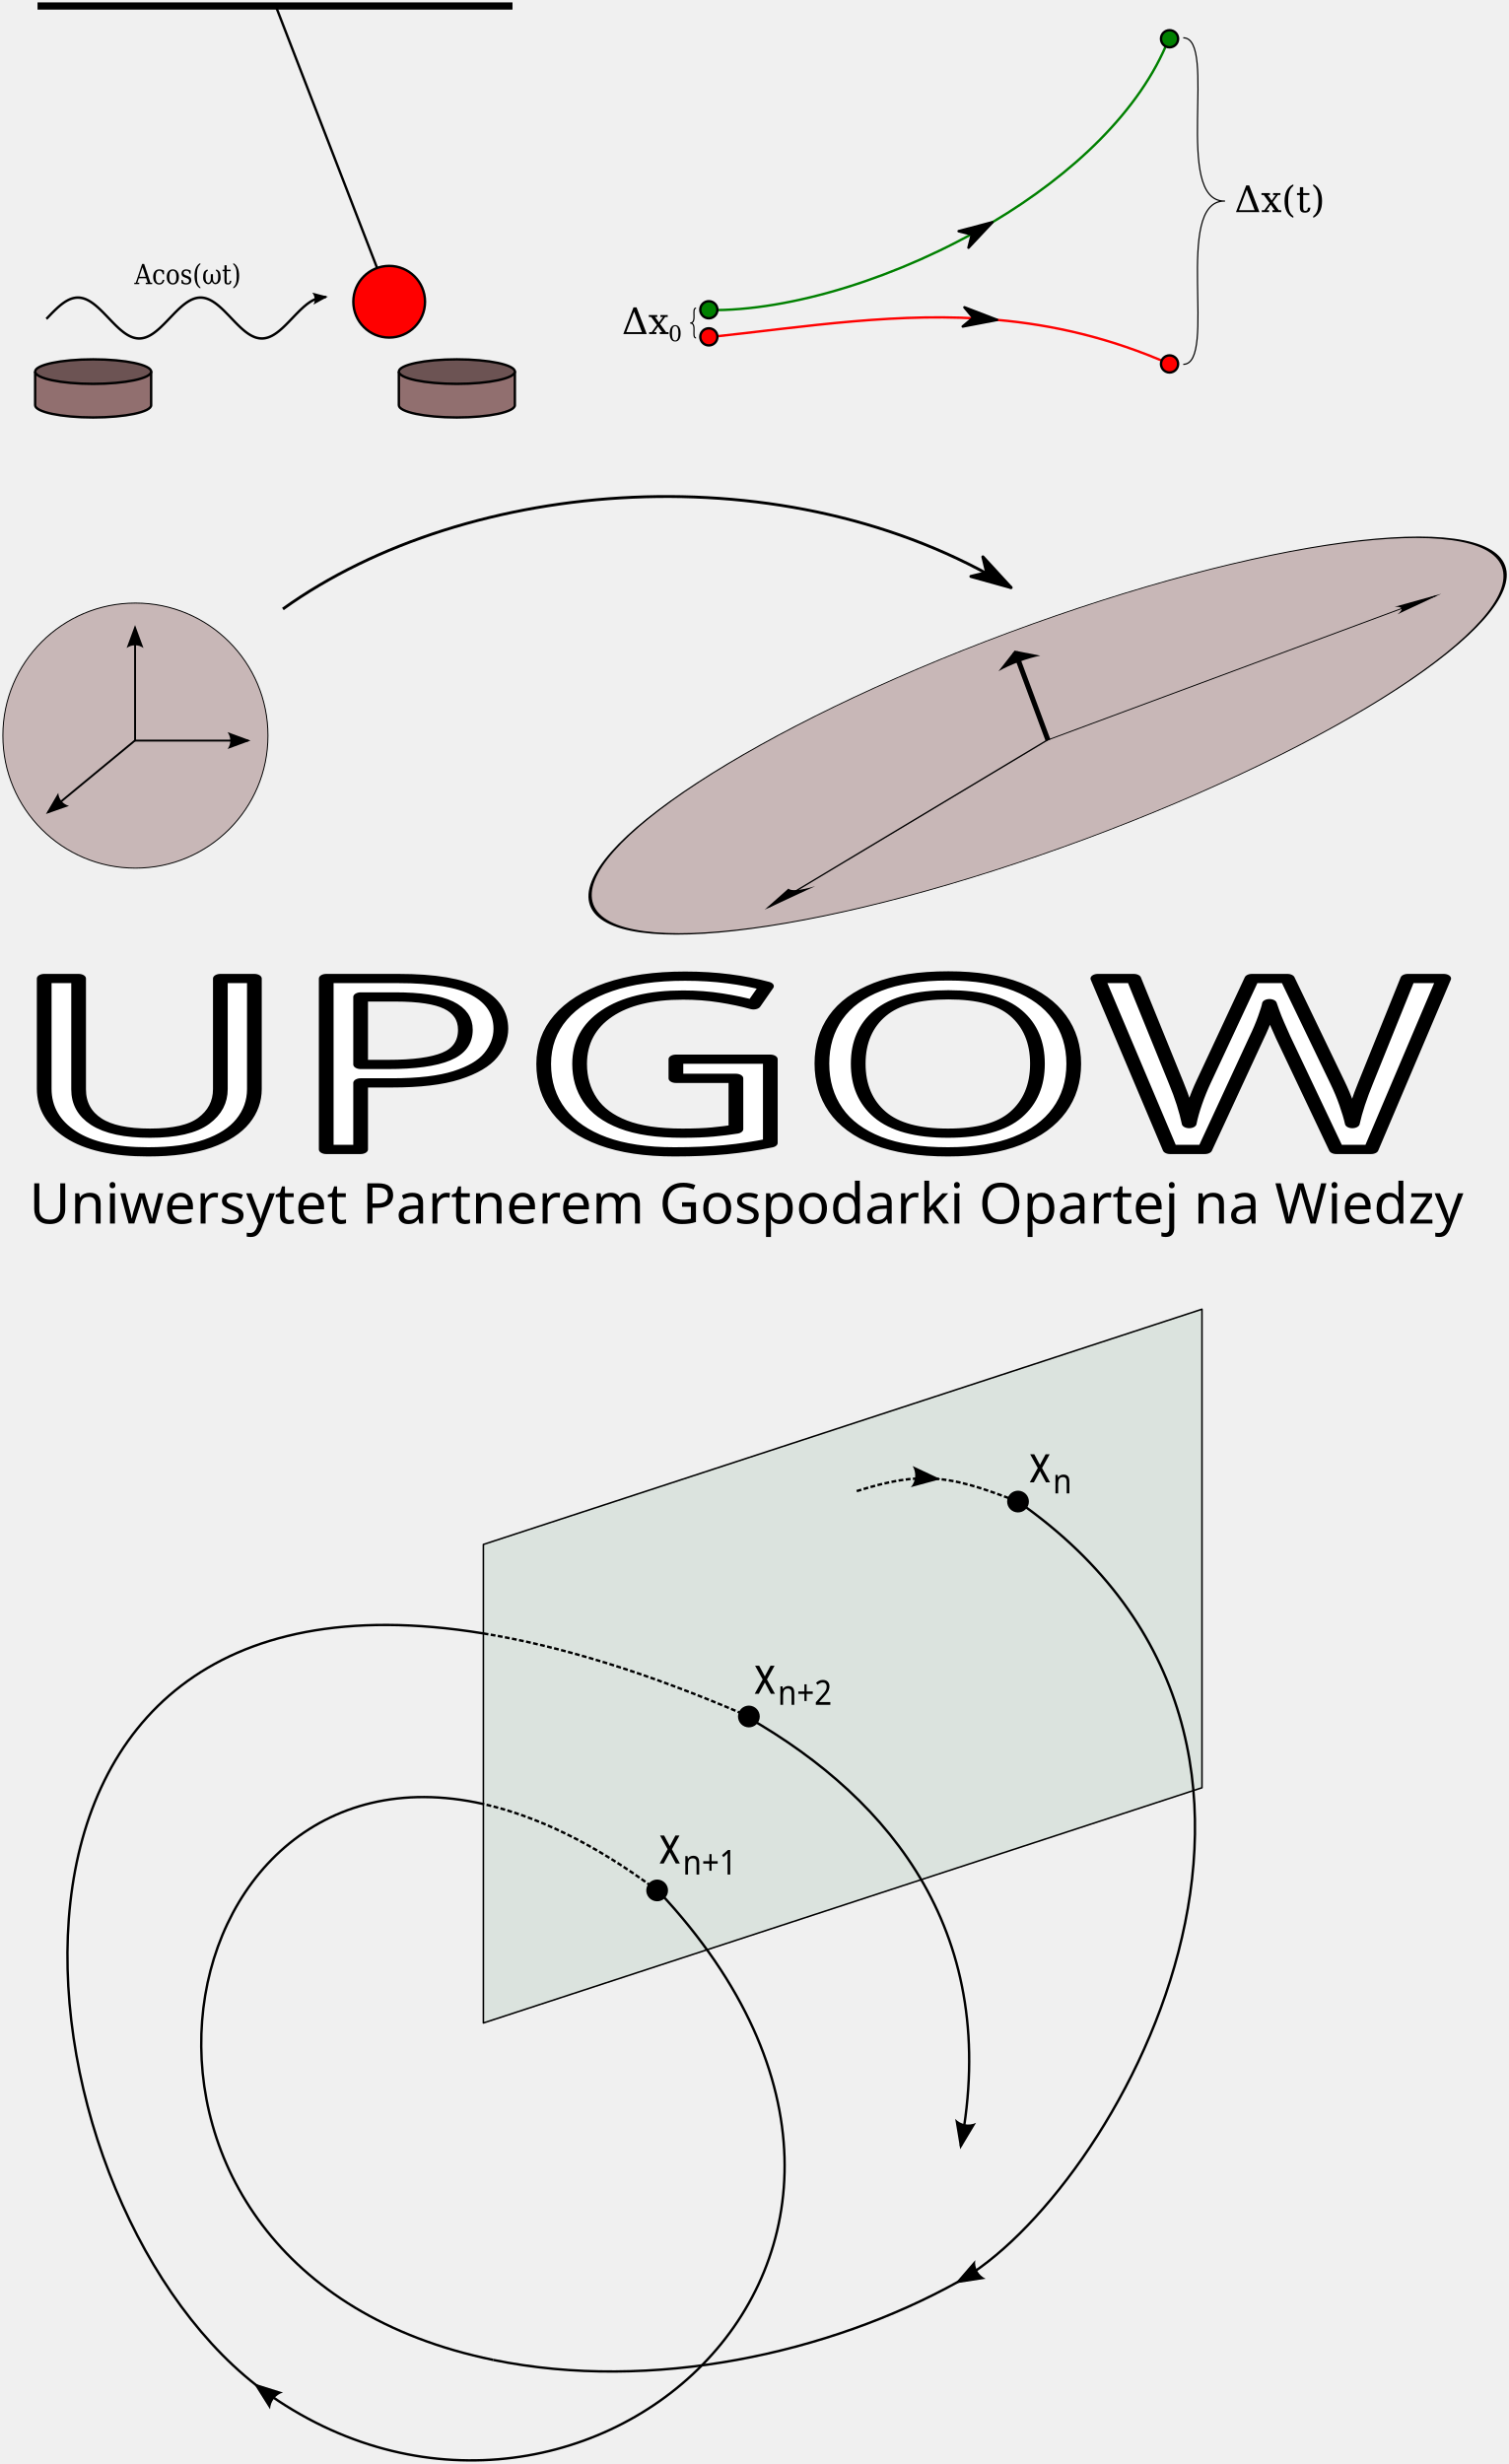
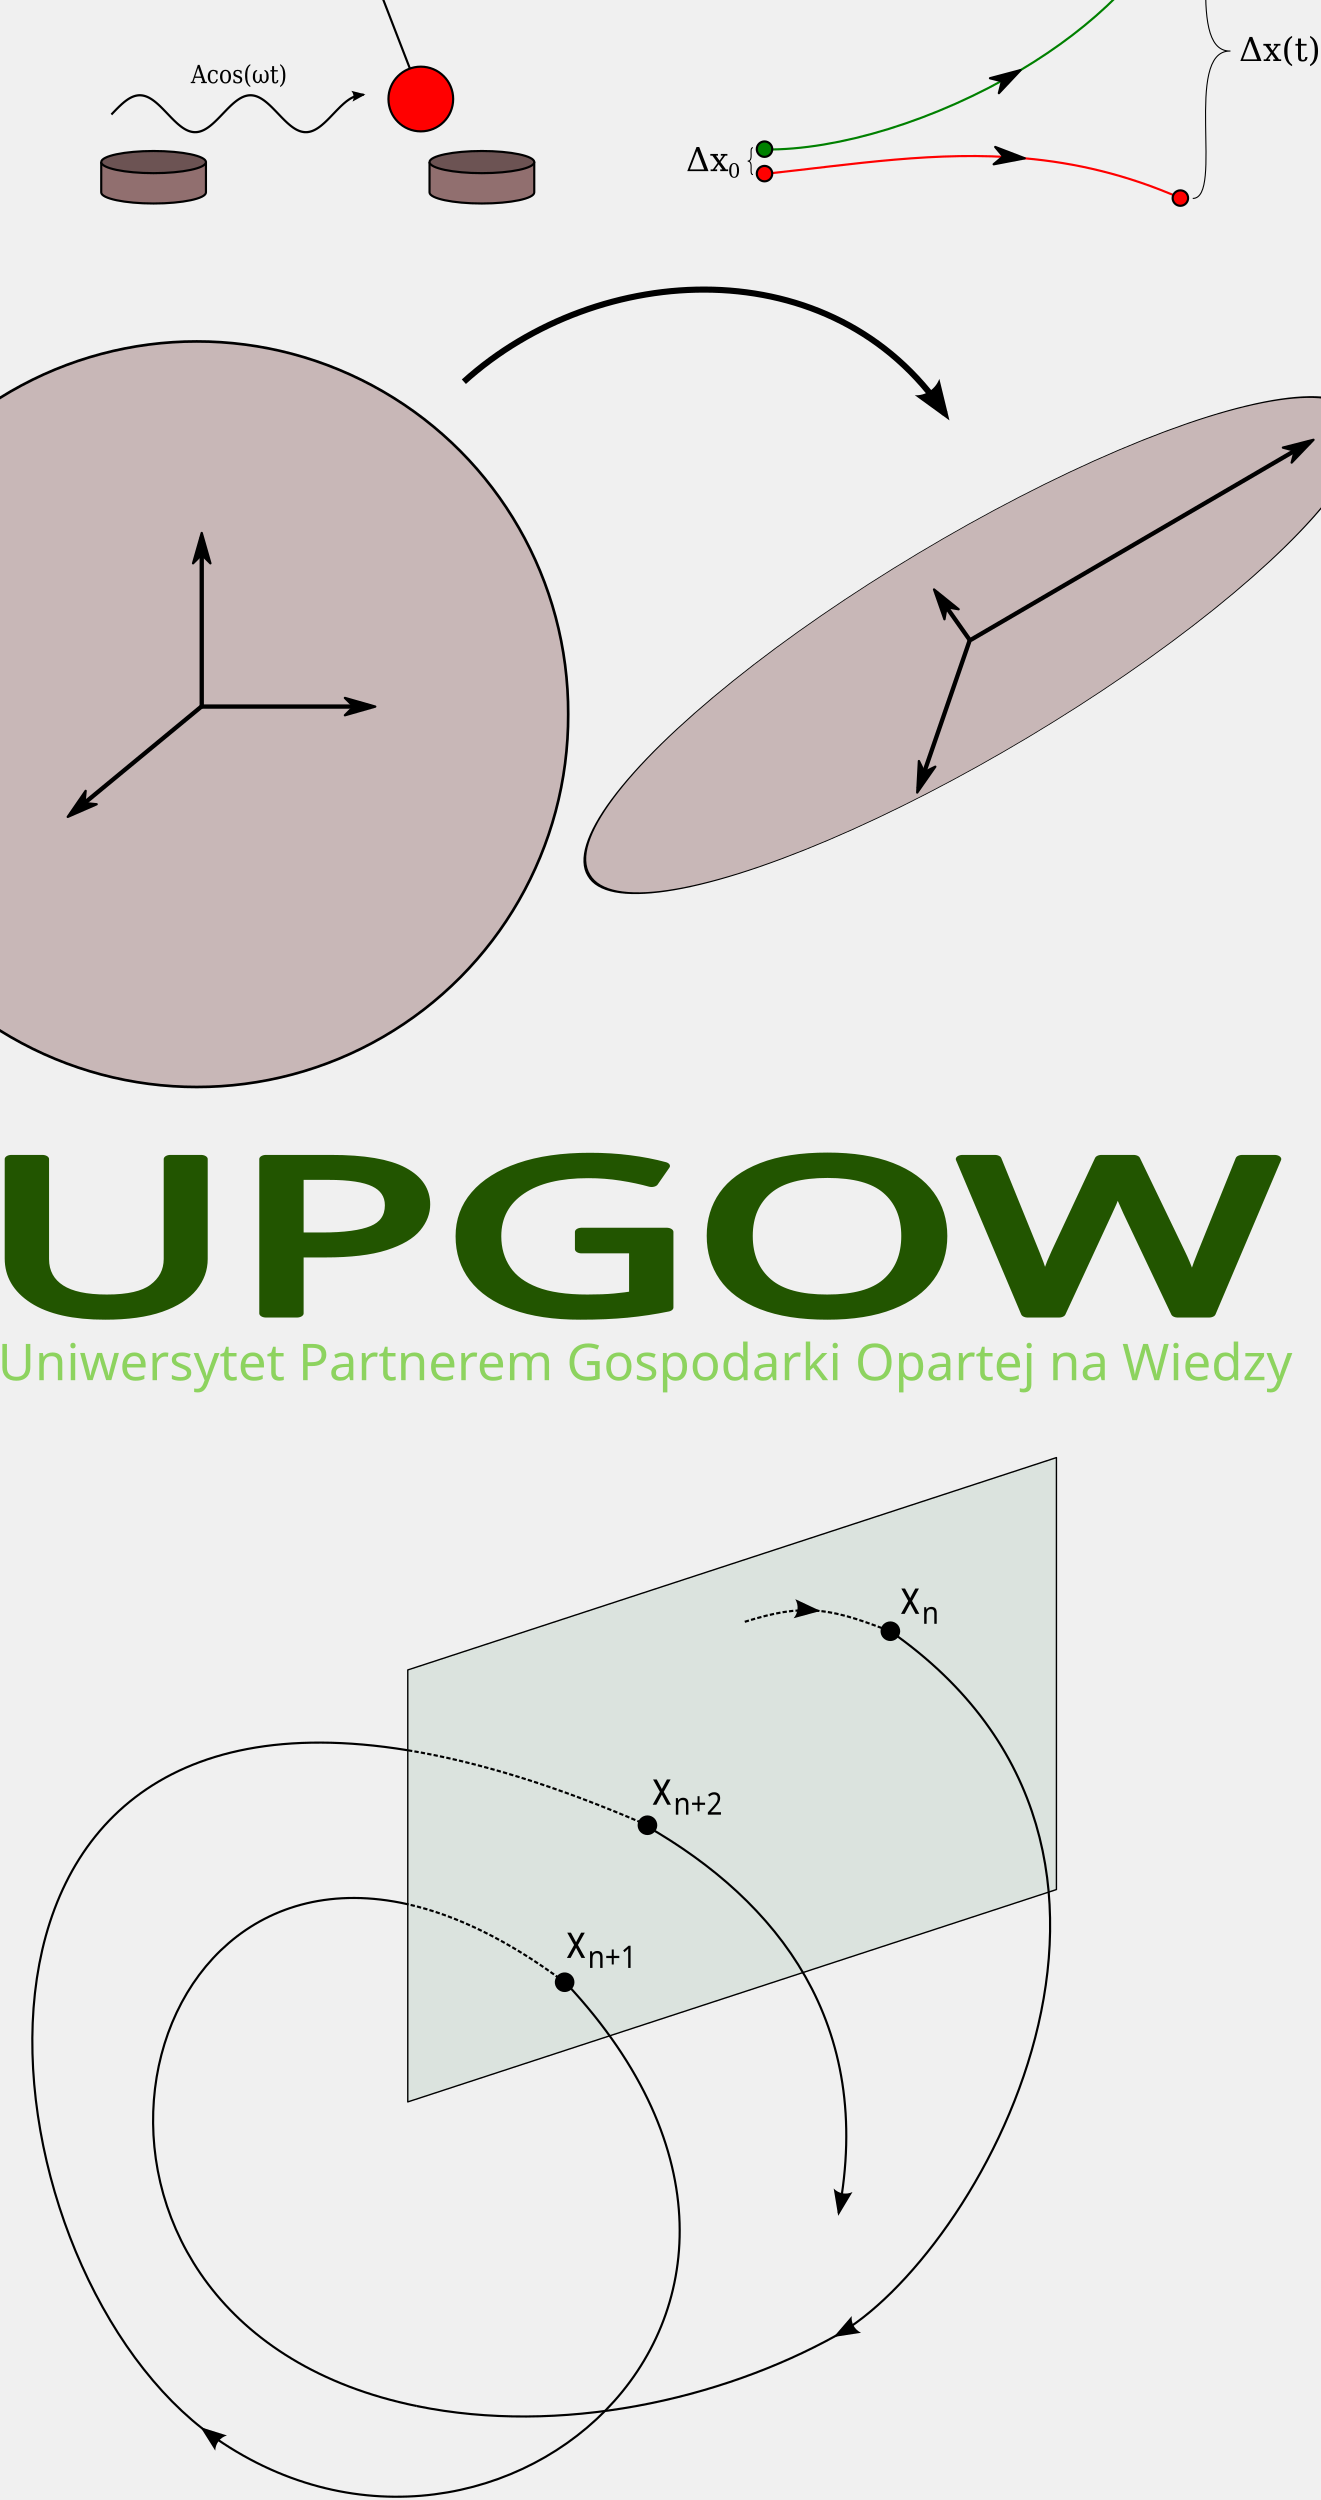
- <svg xmlns="http://www.w3.org/2000/svg" width="628.349" height="1026.479" id="svg2" version="1.1">
+ <svg xmlns="http://www.w3.org/2000/svg" width="609.302" height="1153.759" id="svg2" version="1.1">
  <defs id="defs4">
+     <marker orient="auto" refY="0.0" refX="0.0" id="Arrow1Mstart" style="overflow:visible">
+       <path id="path4300" d="M 0.0,0.0 L 5.0,-5.0 L -12.5,0.0 L 5.0,5.0 L 0.0,0.0 z " style="fill-rule:evenodd;stroke:#000000;stroke-width:1.0pt" transform="scale(0.4) translate(10,0)" />
+     </marker>
    <marker orient="auto" refY="0" refX="0" id="DotL" style="overflow:visible">
      <path id="path6076" d="m -2.5,-1 c 0,2.76 -2.24,5 -5,5 -2.76,0 -5,-2.24 -5,-5 0,-2.76 2.24,-5 5,-5 2.76,0 5,2.24 5,5 z" style="fill-rule:evenodd;stroke:#000000;stroke-width:1pt" transform="matrix(0.8,0,0,0.8,5.92,0.8)" />
    </marker>
    <marker orient="auto" refY="0" refX="0" id="Arrow2Send" style="stroke-linecap:square;stroke-linejoin:round;overflow:visible">
      <path id="path3981" style="fill-rule:evenodd;stroke-width:0.625;stroke-linecap:square;stroke-linejoin:round" d="M 8.719,4.034 -2.207,0.016 8.719,-4.002 c -1.745,2.372 -1.735,5.617 -6e-7,8.035 z" transform="matrix(-0.3,0,0,-0.3,0.69,0)" />
    </marker>
    <marker orient="auto" refY="0" refX="0" id="Arrow1Mend" style="stroke-linecap:square;stroke-linejoin:round;overflow:visible">
      <path id="path3957" d="M 0,0 5,-5 -12.5,0 5,5 0,0 z" style="fill-rule:evenodd;stroke:#000000;stroke-width:1pt;stroke-linecap:square;stroke-linejoin:round" transform="matrix(-0.4,0,0,-0.4,-4,0)" />
    </marker>
    <marker orient="auto" refY="0" refX="0" id="Arrow1Sstart" style="stroke-linecap:square;stroke-linejoin:round;overflow:visible">
      <path id="path3960" d="M 0,0 5,-5 -12.5,0 5,5 0,0 z" style="fill-rule:evenodd;stroke:#000000;stroke-width:1pt;stroke-linecap:square;stroke-linejoin:round" transform="matrix(0.2,0,0,0.2,1.2,0)" />
    </marker>
    <marker orient="auto" refY="0" refX="0" id="Arrow2Lstart" style="stroke-linecap:square;stroke-linejoin:round;overflow:visible">
      <path id="path3966" style="fill-rule:evenodd;stroke-width:0.625;stroke-linecap:square;stroke-linejoin:round" d="M 8.719,4.034 -2.207,0.016 8.719,-4.002 c -1.745,2.372 -1.735,5.617 -6e-7,8.035 z" transform="matrix(1.1,0,0,1.1,1.1,0)" />
    </marker>
    <marker orient="auto" refY="0" refX="0" id="Arrow2Mend" style="stroke-linecap:square;stroke-linejoin:round;overflow:visible">
      <path id="path3975" style="fill-rule:evenodd;stroke-width:0.625;stroke-linecap:square;stroke-linejoin:round" d="M 8.719,4.034 -2.207,0.016 8.719,-4.002 c -1.745,2.372 -1.735,5.617 -6e-7,8.035 z" transform="scale(-0.6,-0.6)" />
    </marker>
    <marker orient="auto" refY="0" refX="0" id="Arrow2Lend" style="stroke-linecap:square;stroke-linejoin:round;overflow:visible">
      <path id="path3969" style="fill-rule:evenodd;stroke-width:0.625;stroke-linecap:square;stroke-linejoin:round" d="M 8.719,4.034 -2.207,0.016 8.719,-4.002 c -1.745,2.372 -1.735,5.617 -6e-7,8.035 z" transform="matrix(-1.1,0,0,-1.1,-1.1,0)" />
    </marker>
    <marker orient="auto" refY="0" refX="0" id="Arrow1Lend" style="stroke-linecap:square;stroke-linejoin:round;overflow:visible">
      <path id="path3951" d="M 0,0 5,-5 -12.5,0 5,5 0,0 z" style="fill-rule:evenodd;stroke:#000000;stroke-width:1pt;stroke-linecap:square;stroke-linejoin:round" transform="matrix(-0.8,0,0,-0.8,-10,0)" />
    </marker>
    <clipPath id="p2d78ba330e">
      <rect id="rect3868" y="7.2" x="7.2" width="838.08" height="190.08" style="stroke-linecap:square;stroke-linejoin:round" />
    </clipPath>
    <style id="style3850" type="text/css">
*{stroke-linecap:square;stroke-linejoin:round;}
  </style>
    <clipPath id="clipPath3924" clipPathUnits="userSpaceOnUse">
      <path id="path3926" d="m 7.2,7.2 838.08,0 0,190.08 -838.08,0 0,-190.08 z" style="stroke-linecap:square;stroke-linejoin:round" />
    </clipPath>
    <style id="style9774" type="text/css">
   
    .fil0 {fill:black;fill-rule:nonzero}
   
  </style>
  </defs>
-   <g id="layer1" transform="translate(-4.235482,-19.22195)">
+   <g id="layer1" transform="translate(-17.41,108.0573)">
    <g id="g4976" style="stroke-linecap:square;stroke-linejoin:round" transform="matrix(0.2073947,0,0,-0.2257319,78.00804,341.8154)" />
-     <g id="g5058" transform="translate(-139.3,-227.6884)" style="stroke-linecap:square;stroke-linejoin:round">
+     <g id="g5058" transform="translate(-94.0452,-434.9676)" style="stroke-linecap:square;stroke-linejoin:round">
      <g id="g4994" style="stroke-linecap:square;stroke-linejoin:round">
        <path style="fill:none;stroke:#000000;stroke-width:1;stroke-linecap:butt;stroke-linejoin:miter;stroke-opacity:1" d="m 258.308,249.148 43.383,112.142" id="path2985" />
        <path style="fill:#ff0000;fill-rule:evenodd;stroke:#000000;stroke-width:2.334;stroke-linecap:butt;stroke-linejoin:miter;stroke-opacity:1" id="path2987" d="m 389.919,567.994 c 0,19.247 -15.603,34.85 -34.85,34.85 -19.247,0 -34.85,-15.603 -34.85,-34.85 0,-19.247 15.603,-34.85 34.85,-34.85 19.247,0 34.85,15.603 34.85,34.85 z" transform="matrix(0.4284893,0,0,0.4284893,153.5172,129.2296)" />
      </g>
      <path id="path3757" d="m 357.025,249.41 -197.851,0" style="fill:none;stroke:#000000;stroke-width:3;stroke-linecap:butt;stroke-linejoin:miter;stroke-opacity:1" />
      <path id="path3942" style="fill:none;stroke:#000000;stroke-width:4.622;stroke-linecap:square;stroke-linejoin:round;stroke-miterlimit:10;stroke-opacity:1;stroke-dasharray:none;marker-end:url(#Arrow2Mend)" d="m 410.824,-166.471 9.642,9.187 5.899,5.383 6.012,5.146 4.672,3.685 1.121,0.837 3.542,2.51 3.011,1.963 2.012,1.218 1.966,1.114 1.966,1.036 2.342,1.129 1.518,0.668 2.086,0.836 2.086,0.737 2.559,0.767 1.521,0.383 1.521,0.328 2.826,0.461 1.027,0.12 2.634,0.189 2.154,0.028 2.154,-0.086 2.249,-0.211 1.984,-0.288 2.596,-0.521 2.596,-0.681 2.762,-0.898 1.921,-0.727 2.325,-0.99 1.798,-0.846 3.236,-1.694 2.638,-1.537 2.708,-1.715 2.095,-1.417 3.323,-2.399 2.475,-1.899 3.651,-2.957 4.327,-3.715 5.482,-4.965 6.892,-6.512 11.963,-11.452 4.959,-4.595 2.699,-2.423 4.853,-4.173 3.35,-2.714 4.622,-3.481 3.409,-2.346 2.213,-1.413 2.828,-1.671 2.057,-1.116 2.057,-1.028 3.253,-1.441 2.653,-1.001 2.882,-0.905 2.971,-0.729 2.935,-0.513 2.896,-0.301 1.864,-0.085 2.476,0.019 1.815,0.109 1.694,0.175 1.694,0.245 2.258,0.434 2.02,0.492 2.02,0.588 2.517,0.865 3.01,1.222 1.706,0.781 2.544,1.279 2.742,1.527 2.588,1.576 2.588,1.7 3.31,2.343 3.421,2.604 2.733,2.2 3.874,3.279 5.75,5.15 5.423,5.078 16.945,16.159 5.794,5.244 2.749,2.377 4.078,3.363 3.362,2.602 3.423,2.471 3.14,2.091 3.179,1.933 2.064,1.149 3.326,1.668 1.7,0.762 2.607,1.044 2.191,0.758 2.644,0.767 2.978,0.666 2.188,0.354 2.188,0.237 2.435,0.126 1.402,0.007 1.599,-0.051 1.599,-0.114 2.591,-0.317 1.545,-0.267 1.545,-0.324 2.547,-0.658 1.785,-0.552 1.785,-0.626 1.789,-0.699 2.545,-1.117 2.637,-1.304 2.948,-1.627 3.643,-2.244 2.173,-1.455 2.892,-2.061 3.57,-2.725 4.471,-3.662 3.574,-3.097 2.663,-2.389 7.737,-7.227 13.629,-13.044 5.734,-5.296 4.317,-3.808 2.547,-2.154 4.114,-3.304 2.584,-1.951 2.368,-1.696 3.345,-2.232 2.719,-1.663 3.5,-1.929 2.314,-1.136 3.626,-1.548 2.471,-0.886 2.218,-0.676 2.218,-0.56 3.699,-0.672 2.268,-0.248 2.268,-0.122 2.448,0.009 1.314,0.066 1.595,0.137 1.595,0.199 2.158,0.367 2.455,0.554 1.677,0.46 1.677,0.526 1.676,0.591 1.676,0.654 2.568,1.123 1.929,0.937 3.28,1.77 2.658,1.591 2.522,1.632 3.54,2.478 2.482,1.858 4.49,3.588 3.511,2.984 3.974,3.532 5.273,4.881 10.26,9.819 5.161,4.928 7.179,6.636 2.495,2.21 5.866,4.93 4.947,3.802 2.085,1.489 3.301,2.204 2.585,1.587 2.181,1.238 2.181,1.142 2.687,1.27 3.145,1.286 0.767,0.28 2.417,0.794 2.417,0.658 1.271,0.291 1.677,0.324 1.677,0.256 1.529,0.174 1.942,0.139 -3.139,0.046 8.468,1.017" transform="matrix(0.2073947,0,0,-0.2257319,78.00804,341.8154)" />
      <text xml:space="preserve" style="font-size:14.108px;font-style:normal;font-weight:normal;line-height:125%;letter-spacing:0px;word-spacing:0px;fill:#000000;fill-opacity:1;stroke:none;font-family:Sans" x="600.549" y="101.436" id="text4946" transform="matrix(0.2023601,0,0,0.231348,78.00804,341.8154)">
        <tspan id="tspan4948" x="600.549" y="101.436" style="font-size:49.932px;font-style:normal;font-variant:normal;font-weight:normal;font-stretch:normal;text-align:start;line-height:125%;writing-mode:lr-tb;text-anchor:start;font-family:DejaVu Serif;-inkscape-font-specification:DejaVu Serif">Acos(ωt)</tspan>
      </text>
      <g transform="matrix(0.2830279,0,0,-0.2830279,16.59942,306.6403)" style="stroke-linecap:square;stroke-linejoin:round" id="g4984">
        <path transform="matrix(3.533221,0,0,-3.533221,501.8554,1213.062)" style="fill:#916f6f;stroke:#000000;stroke-width:1;stroke-linecap:square;stroke-linejoin:round" d="m 47.865,438.723 c 0.022,5.439 0.002,10.856 0.002,13.68 0,2.823 -10.819,5.112 -24.166,5.112 -13.346,0 -24.166,-2.289 -24.166,-5.112 0,-2.823 0.001,-2.823 0.003,-13.512" id="path4981" />
        <path style="fill:#6c5353;stroke:#000000;stroke-width:1;stroke-linecap:square;stroke-linejoin:round" id="path4950" d="m 47.867,452.403 c 0,2.823 -10.819,5.112 -24.166,5.112 -13.346,0 -24.166,-2.289 -24.166,-5.112 0,-2.823 10.819,-5.112 24.166,-5.112 13.346,0 24.166,2.289 24.166,5.112 z" transform="matrix(3.533221,0,0,-3.533221,501.8554,1262.527)" />
      </g>
      <g style="stroke-linecap:square;stroke-linejoin:round" transform="matrix(0.2830279,0,0,-0.2830279,168.1112,306.6403)" id="g4988">
        <path id="path4990" d="m 47.865,438.723 c 0.022,5.439 0.002,10.856 0.002,13.68 0,2.823 -10.819,5.112 -24.166,5.112 -13.346,0 -24.166,-2.289 -24.166,-5.112 0,-2.823 0.001,-2.823 0.003,-13.512" style="fill:#916f6f;stroke:#000000;stroke-width:1;stroke-linecap:square;stroke-linejoin:round" transform="matrix(3.533221,0,0,-3.533221,501.8554,1213.062)" />
        <path transform="matrix(3.533221,0,0,-3.533221,501.8554,1262.527)" d="m 47.867,452.403 c 0,2.823 -10.819,5.112 -24.166,5.112 -13.346,0 -24.166,-2.289 -24.166,-5.112 0,-2.823 10.819,-5.112 24.166,-5.112 13.346,0 24.166,2.289 24.166,5.112 z" id="path4992" style="fill:#6c5353;stroke:#000000;stroke-width:1;stroke-linecap:square;stroke-linejoin:round" />
      </g>
    </g>
    <g style="fill-rule:evenodd" id="g9785" transform="translate(547.4975,1.263439)">
      <g id="Layer_x0020_1">
        </g>
    </g>
-     <g id="g10600">
+     <g id="g10600" transform="translate(70.71068,-187.4802)">
      <path id="path5910" d="m 299.525,159.691 c 40.768,-4.369 79.615,-10.805 120.073,-7.21 23.218,2.063 46.967,7.43 71.914,18.386" style="fill:none;stroke:#ff0000;stroke-width:1;stroke-linecap:butt;stroke-linejoin:miter;stroke-opacity:1;marker-mid:url(#Arrow1Lend)" />
      <path transform="matrix(0.3152749,0,0,0.3152749,470.0434,9.377316)" d="m 79.196,512.133 c 0,6.248 -5.065,11.314 -11.314,11.314 -6.248,0 -11.314,-5.065 -11.314,-11.314 0,-6.248 5.065,-11.314 11.314,-11.314 6.248,0 11.314,5.065 11.314,11.314 z" id="path5908" style="fill:#ff0000;stroke:#000000;stroke-width:3.172;stroke-linecap:square;stroke-linejoin:round;stroke-opacity:1" />
      <path style="fill:#ff0000;stroke:#000000;stroke-width:3.172;stroke-linecap:square;stroke-linejoin:round;stroke-opacity:1" id="path5904" d="m 79.196,512.133 c 0,6.248 -5.065,11.314 -11.314,11.314 -6.248,0 -11.314,-5.065 -11.314,-11.314 0,-6.248 5.065,-11.314 11.314,-11.314 6.248,0 11.314,5.065 11.314,11.314 z" transform="matrix(0.3152749,0,0,0.3152749,278.1231,-1.912115)" />
      <path style="fill:none;stroke:#008000;stroke-width:1;stroke-linecap:butt;stroke-linejoin:miter;stroke-opacity:1;marker-mid:url(#Arrow1Lend)" d="m 299.525,148.402 c 33.912,0.491 79.388,-13.503 118.146,-36.607 33.312,-19.857 61.661,-46.444 73.442,-76.35" id="path5912" />
      <path style="fill:#008000;stroke:#000000;stroke-width:3.172;stroke-linecap:square;stroke-linejoin:round;stroke-opacity:1" id="path5906" d="m 79.196,512.133 c 0,6.248 -5.065,11.314 -11.314,11.314 -6.248,0 -11.314,-5.065 -11.314,-11.314 0,-6.248 5.065,-11.314 11.314,-11.314 6.248,0 11.314,5.065 11.314,11.314 z" transform="matrix(0.3152749,0,0,0.3152749,470.0434,-126.0958)" />
      <path transform="matrix(0.3152749,0,0,0.3152749,278.1231,-13.20154)" d="m 79.196,512.133 c 0,6.248 -5.065,11.314 -11.314,11.314 -6.248,0 -11.314,-5.065 -11.314,-11.314 0,-6.248 5.065,-11.314 11.314,-11.314 6.248,0 11.314,5.065 11.314,11.314 z" id="path5900" style="fill:#008000;stroke:#000000;stroke-width:3.172;stroke-linecap:square;stroke-linejoin:round;stroke-opacity:1" />
      <path id="path9790" d="m 497.159,34.968 c 14.513,0 -4.397,68.023 17.147,68.023 l 0,-0.015 c -21.544,0 -2.634,68.023 -17.147,68.023" style="fill:none;stroke:#000000;stroke-width:0.5;stroke-linecap:butt;stroke-linejoin:miter;stroke-miterlimit:4;stroke-opacity:1;stroke-dasharray:none;marker-start:none;marker-mid:none;marker-end:none" />
      <path style="fill:none;stroke:#000000;stroke-width:0.5;stroke-linecap:butt;stroke-linejoin:miter;stroke-miterlimit:4;stroke-opacity:1;stroke-dasharray:none;marker-start:none;marker-mid:none;marker-end:none" d="m 294.19,147.574 c -2.059,0 0.624,6.207 -2.432,6.207 l 0,-0.001 c 3.056,0 0.374,6.207 2.432,6.207" id="path10576" />
      <text xml:space="preserve" style="font-size:15.252px;font-style:normal;font-weight:normal;line-height:125%;letter-spacing:0px;word-spacing:0px;fill:#000000;fill-opacity:1;stroke:none;font-family:Sans" x="518.533" y="107.59" id="text10578">
        <tspan id="tspan10580" x="518.533" y="107.59" style="font-style:normal;font-variant:normal;font-weight:normal;font-stretch:normal;font-family:DejaVu Serif;-inkscape-font-specification:DejaVu Serif">Δx(t)</tspan>
      </text>
      <g transform="translate(10,0)" id="g10594">
        <text xml:space="preserve" style="font-size:15.252px;font-style:normal;font-weight:normal;line-height:125%;letter-spacing:0px;word-spacing:0px;fill:#000000;fill-opacity:1;stroke:none;font-family:Sans" x="253.306" y="158.386" id="text10586">
          <tspan id="tspan10588" x="253.306" y="158.386" style="font-style:normal;font-variant:normal;font-weight:normal;font-stretch:normal;font-family:DejaVu Serif;-inkscape-font-specification:DejaVu Serif">Δx</tspan>
        </text>
        <text id="text10590" y="161.37" x="272.627" style="font-size:9.038px;font-style:normal;font-weight:normal;line-height:125%;letter-spacing:0px;word-spacing:0px;fill:#000000;fill-opacity:1;stroke:none;font-family:Sans" xml:space="preserve">
          <tspan style="font-style:normal;font-variant:normal;font-weight:normal;font-stretch:normal;font-family:DejaVu Serif;-inkscape-font-specification:DejaVu Serif" y="161.37" x="272.627" id="tspan10592">0</tspan>
        </text>
      </g>
    </g>
-     <g id="g4301" transform="translate(0,-320)">
-       <g id="g3052" transform="matrix(0.3976322,0,0,0.3976322,-69.3943,483.3556)" style="stroke-linecap:square;stroke-linejoin:round">
-         <path transform="matrix(1.897252,0,0,1.897252,110.375,-289.1076)" d="m 187.383,367.529 c 0,40.419 -32.766,73.186 -73.186,73.186 -40.419,0 -73.186,-32.766 -73.186,-73.186 0,-40.419 32.766,-73.186 73.186,-73.186 40.419,0 73.186,32.766 73.186,73.186 z" id="path3054" style="fill:#c8b7b7;stroke:#000000;stroke-width:0.527;stroke-linecap:square;stroke-linejoin:round" />
-         <g style="stroke:#000000;stroke-width:2;stroke-linecap:square;stroke-linejoin:round;stroke-opacity:1" id="g3056">
-           <path style="fill:none;stroke:#000000;stroke-width:2;stroke-linecap:butt;stroke-linejoin:miter;stroke-opacity:1;marker-start:url(#Arrow2Lstart)" d="m 326.683,295.051 0,118.794" id="path3058" />
-           <path id="path3060" d="m 444.98,413.43 -118.794,0" style="fill:none;stroke:#000000;stroke-width:1.999;stroke-linecap:butt;stroke-linejoin:miter;stroke-miterlimit:4;stroke-opacity:1;stroke-dasharray:none;marker-start:url(#Arrow2Lstart)" />
-           <path style="fill:none;stroke:#000000;stroke-width:2;stroke-linecap:butt;stroke-linejoin:miter;stroke-opacity:1;marker-start:url(#Arrow2Lstart)" d="m 235.33,488.615 91.617,-75.62" id="path3062" />
-         </g>
+     <g id="g3059" transform="translate(397.8516,-124)">
+       <g id="g4948">
+         <text xml:space="preserve" style="font-size:126.003px;font-style:normal;font-weight:normal;line-height:125%;letter-spacing:0px;word-spacing:0px;fill:#225500;fill-opacity:1;stroke:#225500;stroke-width:4.851;font-family:Sans" x="-308.299" y="785.979" id="text3051" transform="scale(1.263489,0.7914592)">
+           <tspan id="tspan3053" x="-308.299" y="785.979" style="font-size:126.003px;font-style:normal;font-variant:normal;font-weight:normal;font-stretch:normal;text-align:start;line-height:125%;writing-mode:lr-tb;text-anchor:start;fill:#225500;stroke:#225500;stroke-width:4.851;font-family:Umpush;-inkscape-font-specification:Umpush">UPGOW</tspan>
+         </text>
+         <text id="text3055" y="652.921" x="-381.459" style="font-size:23.475px;font-style:normal;font-weight:normal;line-height:125%;letter-spacing:0px;word-spacing:0px;fill:#8dd35f;fill-opacity:1;stroke:none;font-family:Sans" xml:space="preserve">
+           <tspan style="font-size:23.475px;font-style:normal;font-variant:normal;font-weight:500;font-stretch:normal;text-align:start;line-height:125%;writing-mode:lr-tb;text-anchor:start;font-family:gargi;-inkscape-font-specification:gargi Medium;fill:#8dd35f;stroke:none" y="652.921" x="-381.459" id="tspan3057">Uniwersytet Partnerem Gospodarki Opartej na Wiedzy</tspan>
+         </text>
      </g>
-       <g style="stroke-linecap:square;stroke-linejoin:round" transform="matrix(0.3976322,0,0,0.3976322,145.6995,472.5071)" id="g3064">
-         <path style="fill:none;stroke:#000000;stroke-width:3;stroke-linecap:butt;stroke-linejoin:miter;stroke-opacity:1;marker-end:url(#Arrow1Lend)" d="M 299.813,264.645 C 493.98,125.366 829.171,99.212 1062.717,242.232" id="path3076" transform="translate(-359.2102,38.18377)" />
-       </g>
-       <g style="stroke-linecap:square;stroke-linejoin:round" transform="matrix(1.459072,0,0,0.3976322,-36.52421,483.3556)" id="g3091">
-         <path style="fill:#c8b7b7;stroke:#000000;stroke-width:0.527;stroke-linecap:square;stroke-linejoin:round" id="path3093" d="m 187.383,367.529 c 0,40.419 -32.766,73.186 -73.186,73.186 -40.419,0 -73.186,-32.766 -73.186,-73.186 0,-40.419 32.766,-73.186 73.186,-73.186 40.419,0 73.186,32.766 73.186,73.186 z" transform="matrix(1.778476,-2.42455,0.1495,1.476551,68.99335,142.3904)" />
-         <g transform="matrix(0.9373958,-1.277927,0.0787982,0.7782577,-11.69058,508.4419)" id="g3095" style="stroke:#000000;stroke-width:1.313;stroke-linecap:square;stroke-linejoin:round;stroke-opacity:1">
-           <path id="path3097" d="m 326.683,295.051 0,118.794" style="fill:none;stroke:#000000;stroke-width:1.441;stroke-linecap:butt;stroke-linejoin:miter;stroke-miterlimit:4;stroke-opacity:1;stroke-dasharray:none;marker-start:url(#Arrow2Lstart)" />
-           <path style="fill:none;stroke:#000000;stroke-width:1.145;stroke-linecap:butt;stroke-linejoin:miter;stroke-miterlimit:4;stroke-opacity:1;stroke-dasharray:none;marker-start:url(#Arrow2Lstart)" d="m 444.98,413.43 -118.794,0" id="path3099" />
-           <path id="path3101" d="m 235.33,488.615 91.617,-75.62" style="fill:none;stroke:#000000;stroke-width:1.313;stroke-linecap:butt;stroke-linejoin:miter;stroke-opacity:1;marker-start:url(#Arrow2Lstart)" />
-         </g>
-       </g>
-     </g>
-     <g id="g3059" transform="translate(397.8516,-124)">
-       <text transform="scale(1.263489,0.7914592)" id="text3051" y="785.979" x="-308.299" style="font-size:126.003px;font-style:normal;font-weight:normal;line-height:125%;letter-spacing:0px;word-spacing:0px;fill:#ffffff;fill-opacity:1;stroke:#000000;stroke-width:4.851;font-family:Sans" xml:space="preserve">
-         <tspan style="font-size:126.003px;font-style:normal;font-variant:normal;font-weight:normal;font-stretch:normal;text-align:start;line-height:125%;writing-mode:lr-tb;text-anchor:start;fill:#ffffff;stroke:#000000;stroke-width:4.851;font-family:Umpush;-inkscape-font-specification:Umpush" y="785.979" x="-308.299" id="tspan3053">UPGOW</tspan>
-       </text>
-       <text xml:space="preserve" style="font-size:23.475px;font-style:normal;font-weight:normal;line-height:125%;letter-spacing:0px;word-spacing:0px;fill:#000000;fill-opacity:1;stroke:none;font-family:Sans" x="-381.459" y="652.921" id="text3055">
-         <tspan id="tspan3057" x="-381.459" y="652.921" style="font-size:23.475px;font-style:normal;font-variant:normal;font-weight:500;font-stretch:normal;text-align:start;line-height:125%;writing-mode:lr-tb;text-anchor:start;font-family:gargi;-inkscape-font-specification:gargi Medium">Uniwersytet Partnerem Gospodarki Opartej na Wiedzy</tspan>
-       </text>
    </g>
    <g id="g10443" transform="translate(548.7149,-76.36753)">
      <path id="rect3056" d="m -343.113,738.991 299.355,-98 0,199.355 -299.355,98 z" style="fill:#dbe3de;stroke:#000000;stroke-width:0.645;stroke-miterlimit:4;stroke-opacity:1" />
      <path id="path9417" d="m -232.584,810.632 c -42.212,-18.339 -78.944,-29.43 -110.689,-34.599" style="fill:none;stroke:#000000;stroke-width:1;stroke-linecap:butt;stroke-linejoin:miter;stroke-miterlimit:4;stroke-opacity:1;stroke-dasharray:2, 1;stroke-dashoffset:0;marker-start:url(#DotL);marker-mid:url(#Arrow2Lstart);marker-end:none" />
      <path id="path4457" d="m -343.273,776.033 c -228.201,-37.16 -198.713,231.643 -94.455,313.209 129.196,98.286 310.476,-52.583 168.064,-205.259" style="fill:none;stroke:#000000;stroke-width:1px;stroke-linecap:butt;stroke-linejoin:miter;stroke-opacity:1;marker-mid:url(#Arrow2Lstart)" />
      <path id="path7257" d="m -270.789,883.074 c -26.268,-19.665 -50.558,-31.054 -72.376,-35.959" style="fill:none;stroke:#000000;stroke-width:1;stroke-linecap:butt;stroke-linejoin:miter;stroke-miterlimit:4;stroke-opacity:1;stroke-dasharray:2, 1;stroke-dashoffset:0;marker-start:url(#DotL);marker-mid:none;marker-end:none" />
      <path id="path7255" d="m -343.165,847.115 c -137.137,-30.828 -176.596,194.566 4.209,231.601" style="fill:none;stroke:#000000;stroke-width:1px;stroke-linecap:butt;stroke-linejoin:miter;stroke-opacity:1;marker-start:none;marker-mid:url(#Arrow2Lstart);marker-end:none" />
      <path id="path4455" d="m -338.956,1078.716 c 66.092,13.538 139.892,-2.754 193.529,-32.524 64.43,-35.76 172.161,-222.319 24.965,-325.109" style="fill:none;stroke:#000000;stroke-width:1px;stroke-linecap:butt;stroke-linejoin:miter;stroke-opacity:1;marker-start:none;marker-mid:url(#Arrow2Lstart);marker-end:url(#DotL)" />
      <path id="path3059" d="m -187.59,716.774 c 13.607,-4.248 23.039,-6.013 33.575,-5.097 12.286,1.068 23.748,5.833 33.934,9.561" style="fill:none;stroke:#000000;stroke-width:1;stroke-linecap:butt;stroke-linejoin:miter;stroke-miterlimit:4;stroke-opacity:1;stroke-dasharray:2, 1;stroke-dashoffset:0;marker-start:none;marker-mid:url(#Arrow2Lend);marker-end:none" />
      <path style="fill:none;stroke:#000000;stroke-width:1px;stroke-linecap:butt;stroke-linejoin:miter;stroke-opacity:1;marker-start:url(#Arrow2Lstart);marker-mid:none" d="m -144.238,989.62 c 16.627,-87.478 -28.094,-143.822 -88.603,-178.516" id="path10007" />
      <g transform="matrix(0.4277125,0,0,0.5444742,-140.9006,319.8327)" id="g10417">
        <text xml:space="preserve" style="font-size:40px;font-style:normal;font-weight:normal;line-height:125%;letter-spacing:0px;word-spacing:0px;fill:#000000;fill-opacity:1;stroke:none;font-family:Sans" x="54.467" y="703.087" id="text10401" transform="translate(4.235482,19.22195)">
          <tspan id="tspan10403" x="54.467" y="703.087">x</tspan>
        </text>
        <text xml:space="preserve" style="font-size:28.067px;font-style:normal;font-weight:normal;line-height:125%;letter-spacing:0px;word-spacing:0px;fill:#000000;fill-opacity:1;stroke:none;font-family:Sans" x="76.716" y="779.775" id="text10405" transform="scale(1.067093,0.9371252)">
          <tspan id="tspan10407" x="76.716" y="779.775">n</tspan>
        </text>
      </g>
      <g id="g10423" transform="matrix(0.4277125,0,0,0.5444742,-295.0971,478.6321)">
        <text transform="translate(4.235482,19.22195)" id="text10425" y="703.087" x="54.467" style="font-size:40px;font-style:normal;font-weight:normal;line-height:125%;letter-spacing:0px;word-spacing:0px;fill:#000000;fill-opacity:1;stroke:none;font-family:Sans" xml:space="preserve">
          <tspan y="703.087" x="54.467" id="tspan10427">x</tspan>
        </text>
        <text transform="scale(1.067093,0.9371252)" id="text10429" y="779.775" x="76.716" style="font-size:28.067px;font-style:normal;font-weight:normal;line-height:125%;letter-spacing:0px;word-spacing:0px;fill:#000000;fill-opacity:1;stroke:none;font-family:Sans" xml:space="preserve">
          <tspan y="779.775" x="76.716" id="tspan10431">n+1</tspan>
        </text>
      </g>
      <g transform="matrix(0.4277125,0,0,0.5444742,-255.4992,407.9214)" id="g10433">
        <text xml:space="preserve" style="font-size:40px;font-style:normal;font-weight:normal;line-height:125%;letter-spacing:0px;word-spacing:0px;fill:#000000;fill-opacity:1;stroke:none;font-family:Sans" x="54.467" y="703.087" id="text10435" transform="translate(4.235482,19.22195)">
          <tspan id="tspan10437" x="54.467" y="703.087">x</tspan>
        </text>
        <text xml:space="preserve" style="font-size:28.067px;font-style:normal;font-weight:normal;line-height:125%;letter-spacing:0px;word-spacing:0px;fill:#000000;fill-opacity:1;stroke:none;font-family:Sans" x="76.716" y="779.775" id="text10439" transform="scale(1.067093,0.9371252)">
          <tspan id="tspan10441" x="76.716" y="779.775">n+2</tspan>
        </text>
      </g>
    </g>
+     <g id="g4160" transform="matrix(0.6997179,0,0,0.6997179,-639.3145,43.55396)">
+       <g id="g3123">
+         <path transform="matrix(3.347178,-4.9982754e-8,3.408999e-8,3.347178,686.1098,-975.7966)" d="m 187.383,367.529 a 73.186,73.186 0 1 1 -146.371,0 73.186,73.186 0 1 1 146.371,0 z" id="path3054" style="fill:#c8b7b7;stroke:#000000;stroke-width:0.527;stroke-linecap:square;stroke-linejoin:round;stroke-opacity:1" />
+         <g style="stroke:#000000;stroke-width:3.03;stroke-linecap:square;stroke-linejoin:round;stroke-opacity:1" id="g3056" transform="matrix(0.9431998,1.5187205e-8,0,0.9431998,763.4829,-140.5834)">
+           <path style="fill:none;stroke:#000000;stroke-width:3.03;stroke-linecap:butt;stroke-linejoin:miter;stroke-opacity:1;marker-start:url(#Arrow1Mstart)" d="m 326.683,295.051 0,118.794" id="path3058" />
+           <path id="path3060" d="m 444.98,413.43 -118.794,0" style="fill:none;stroke:#000000;stroke-width:3.03;stroke-linecap:butt;stroke-linejoin:miter;stroke-miterlimit:4;stroke-opacity:1;stroke-dasharray:none;marker-start:url(#Arrow1Mstart)" />
+           <path style="fill:none;stroke:#000000;stroke-width:3.03;stroke-linecap:butt;stroke-linejoin:miter;stroke-opacity:1;marker-start:url(#Arrow1Mstart)" d="m 235.33,488.615 91.617,-75.62" id="path3062" />
+         </g>
+         <g id="g3064" transform="matrix(0.3976322,0,0,0.3976322,1296.1,-85.30493)" style="stroke:#000000;stroke-width:2;stroke-linecap:square;stroke-linejoin:round;stroke-opacity:1">
+           <path id="path3076" d="M -129.767,302.782 C 93.312,100.794 483.16,80.1 668.127,355.833" style="fill:none;stroke:#000000;stroke-width:10.153;stroke-linecap:butt;stroke-linejoin:miter;stroke-opacity:1;marker-end:url(#Arrow2Mend)" />
+         </g>
+         <path transform="matrix(3.465615,-2.074759,0.4939835,0.8251352,1003.295,142.4923)" d="m 187.383,367.529 a 73.186,73.186 0 1 1 -146.371,0 73.186,73.186 0 1 1 146.371,0 z" id="path3118" style="fill:#c8b7b7;stroke:#000000;stroke-width:0.527;stroke-linecap:square;stroke-linejoin:round;stroke-opacity:1" />
+         <path style="fill:none;stroke:#000000;stroke-width:2.858;stroke-linecap:butt;stroke-linejoin:miter;stroke-opacity:1;marker-start:url(#Arrow1Mstart)" d="m 1556.26,174.444 22.653,32.1" id="path3128" />
+         <path id="path3130" d="M 1802.411,74.839 1578.644,205.46" style="fill:none;stroke:#000000;stroke-width:2.858;stroke-linecap:butt;stroke-linejoin:miter;stroke-miterlimit:4;stroke-opacity:1;stroke-dasharray:none;marker-start:url(#Arrow1Mstart)" />
+         <path style="fill:none;stroke:#000000;stroke-width:2.858;stroke-linecap:butt;stroke-linejoin:miter;stroke-opacity:1;marker-start:url(#Arrow1Mstart)" d="m 1544.446,303.353 33.77,-97.926" id="path3132" />
+       </g>
+     </g>
  </g>
</svg>
